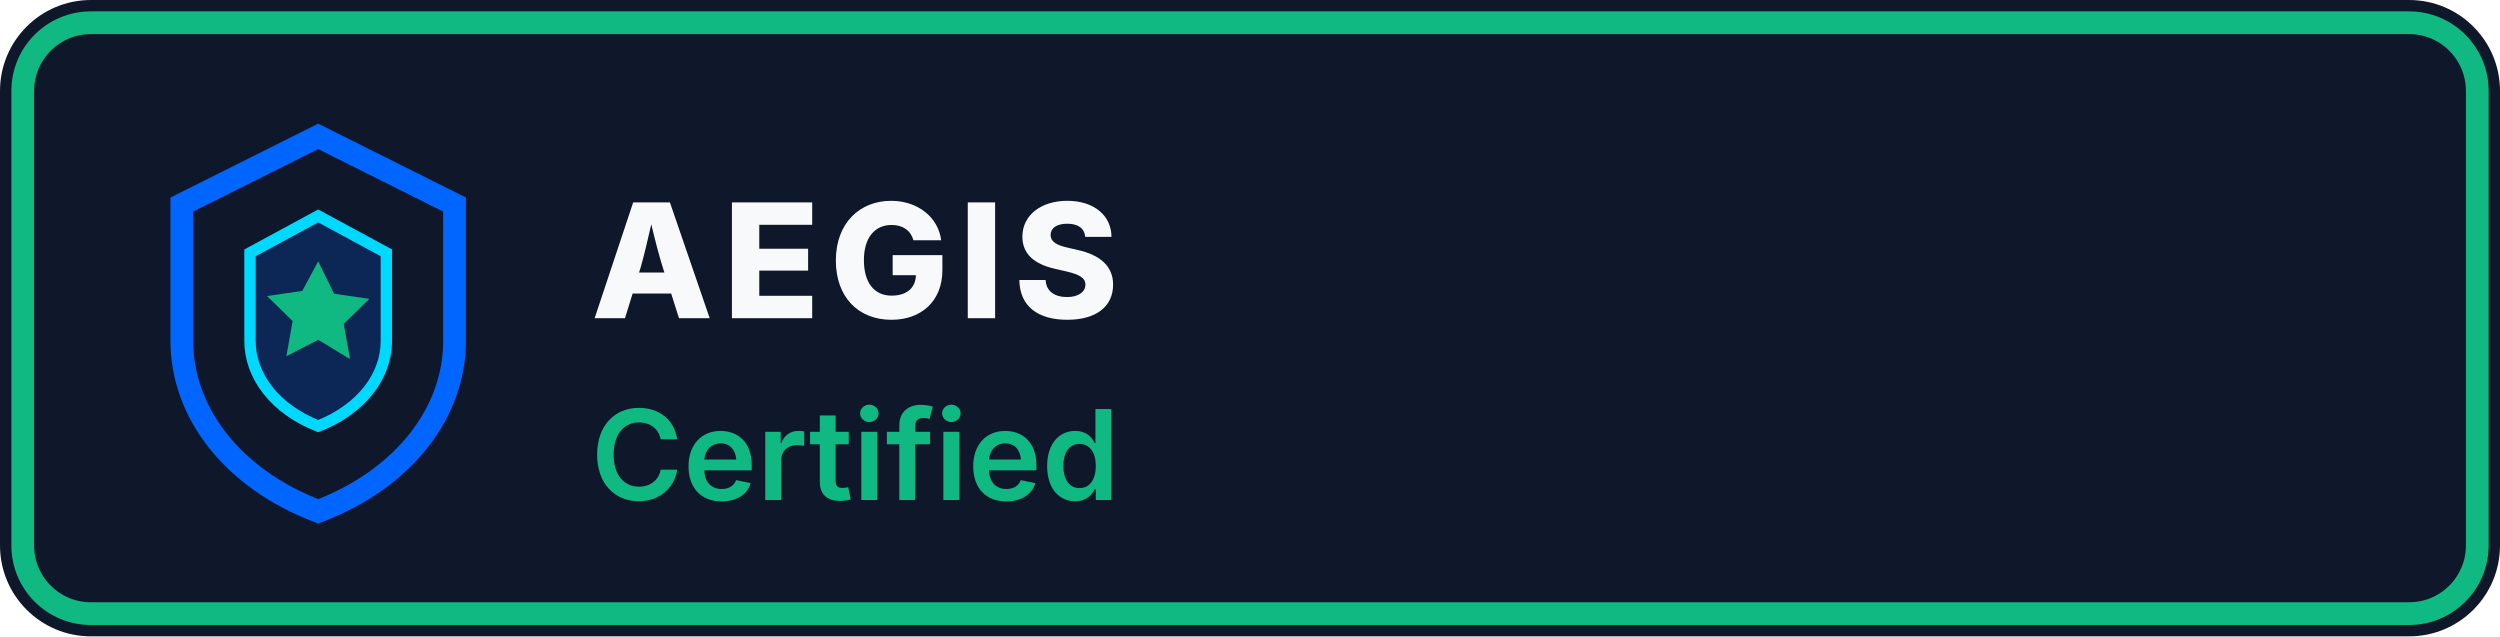
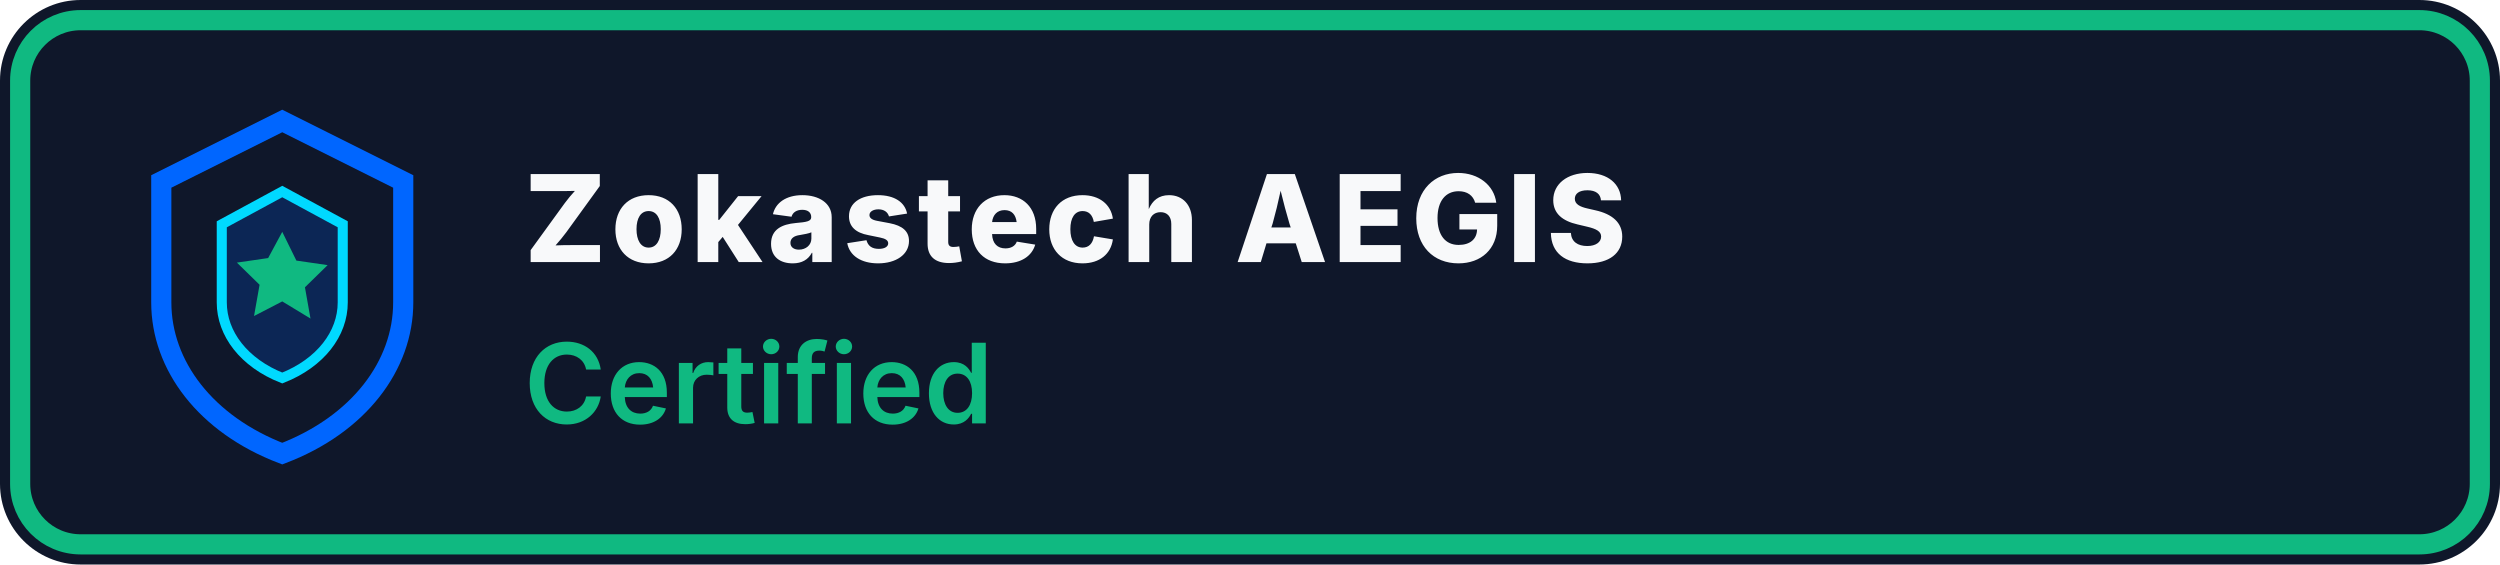
- <svg xmlns="http://www.w3.org/2000/svg" width="220" height="56" viewBox="0 0 220 56" fill="none" role="img" aria-label="AEGIS Certified">
-   <rect width="220" height="56" rx="8" fill="#0f172a" />
-   <rect x="2" y="2" width="216" height="52" rx="6" fill="none" stroke="#10b981" stroke-width="2" />
+ <svg xmlns="http://www.w3.org/2000/svg" width="248" height="56" viewBox="0 0 248 56" fill="none" role="img" aria-label="Zokastech AEGIS Certified">
+   <rect width="248" height="56" rx="8" fill="#0f172a" />
+   <rect x="2" y="2" width="244" height="52" rx="6" fill="none" stroke="#10b981" stroke-width="2" />
  <g transform="translate(12, 10) scale(0.5)">
    <path d="M32 4 8 16v24c0 12.5 8.8 24.2 24 30 15.2-5.8 24-17.5 24-30V16L32 4Z" stroke="#0066ff" stroke-width="4" stroke-linejoin="miter" fill="none" />
    <path d="M32 18 20 24.5V40c0 6.2 4.4 12 12 15 7.6-3 12-8.8 12-15V24.5L32 18Z" fill="#0066ff" fill-opacity="0.2" stroke="#00d9ff" stroke-width="2" stroke-linejoin="miter" />
    <path d="M32 26l2.8 5.7 6.2.9-4.5 4.4 1.1 6.2L32 39.8l-5.6 2.9 1.1-6.2-4.5-4.4 6.2-.9L32 26z" fill="#10b981" />
  </g>
-   <text x="52" y="28" font-family="Inter Tight, Inter, system-ui, sans-serif" font-size="14" font-weight="800" letter-spacing="0.06em" fill="#f8f9fa">AEGIS</text>
-   <text x="52" y="44" font-family="Inter, system-ui, sans-serif" font-size="11" font-weight="600" fill="#10b981">Certified</text>
+   <text x="52" y="26" font-family="Inter Tight, Inter, system-ui, sans-serif" font-size="12" font-weight="800" letter-spacing="0.04em" fill="#f8f9fa">Zokastech AEGIS</text>
+   <text x="52" y="42" font-family="Inter, system-ui, sans-serif" font-size="11" font-weight="600" fill="#10b981">Certified</text>
</svg>
